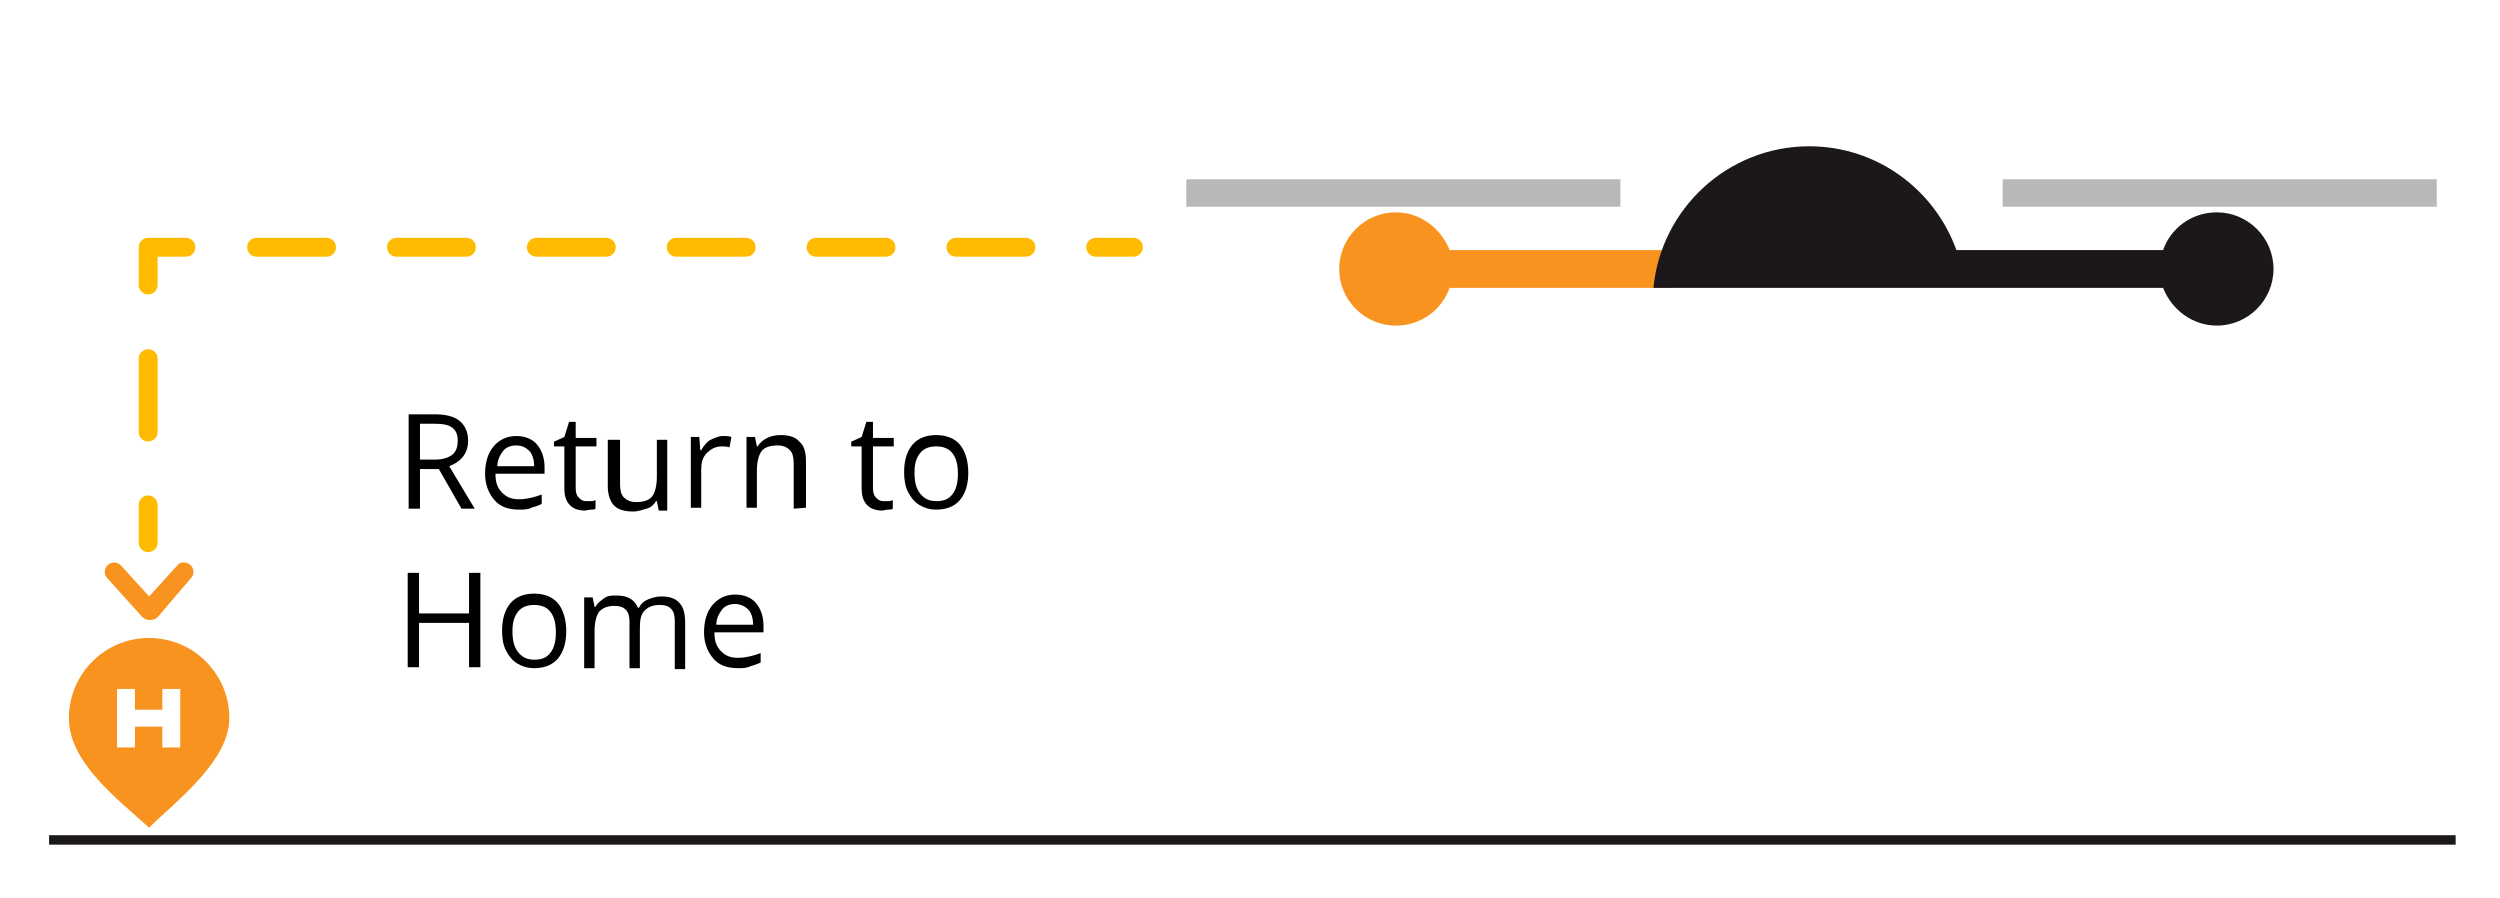
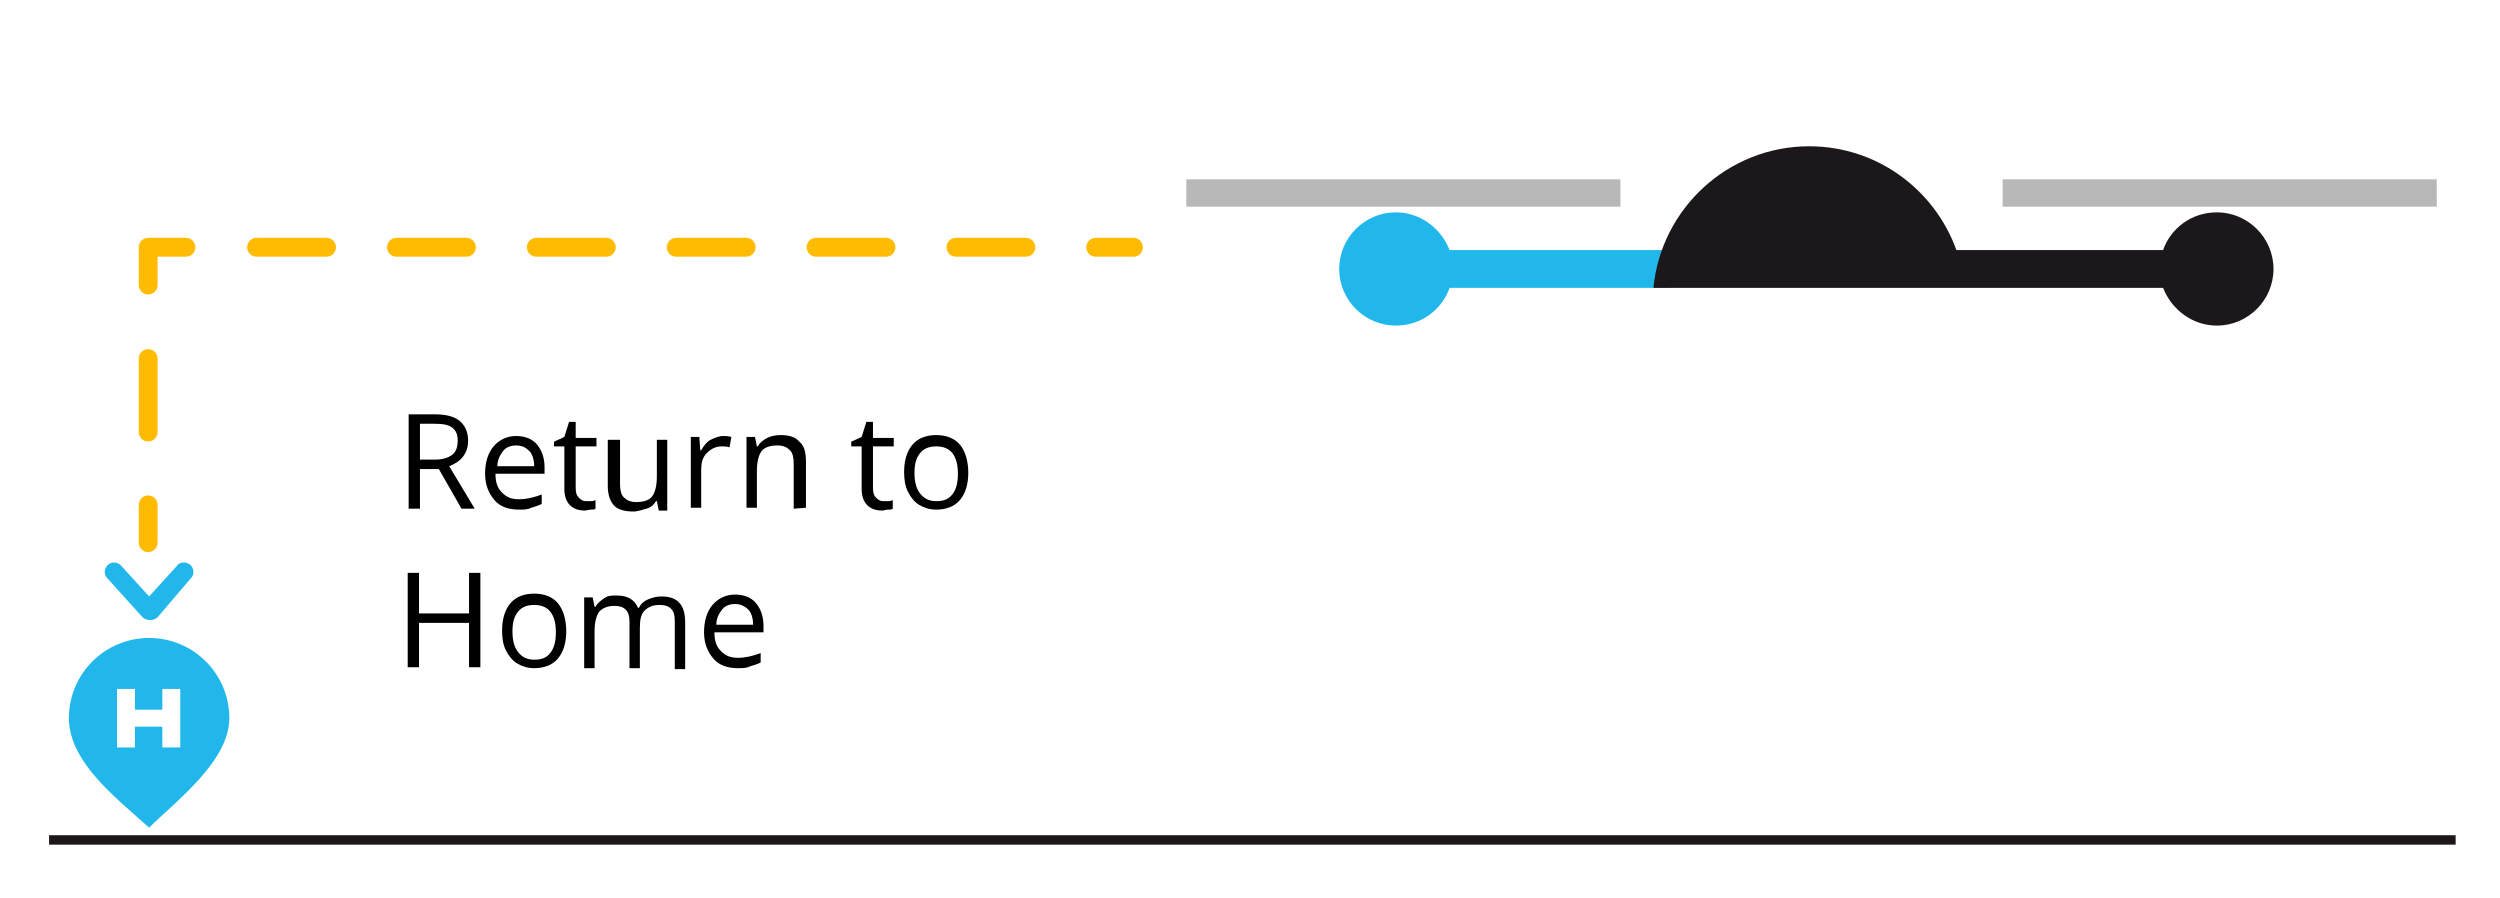
<svg xmlns="http://www.w3.org/2000/svg" version="1.1" id="Ebene_1" x="0px" y="0px" viewBox="0 0 264.9 95.1" style="enable-background:new 0 0 264.9 95.1;" xml:space="preserve">
  <style type="text/css">
- 	.st0{fill:#F7931E;}
+ 	.st0{fill:#22b7eb;}
	.st1{fill:#1B171B;}
	.st2{fill:#B8B8B9;}
	.st3{fill:none;}
	.st4{enable-background:new    ;}
	.st5{fill:none;stroke:#FFBB00;stroke-width:2;stroke-linecap:round;stroke-linejoin:round;}
	.st6{fill:none;stroke:#FFBB00;stroke-width:2;stroke-linecap:round;stroke-linejoin:round;stroke-dasharray:7.41,7.41;}
	.st7{fill:none;stroke:#FFBB00;stroke-width:2;stroke-linecap:round;stroke-linejoin:round;stroke-dasharray:7.778,7.778;}
	.st8{fill:none;stroke:#1B171B;stroke-miterlimit:10;}
</style>
  <g>
    <path class="st0" d="M20.2,61.3L20.2,61.3c0.2-0.2,0.3-0.4,0.3-0.7c0-0.6-0.5-1-1-1c-0.3,0-0.6,0.1-0.7,0.3l0,0l-3,3.3l-3-3.3l0,0   c-0.2-0.2-0.5-0.3-0.7-0.3c-0.6,0-1,0.5-1,1c0,0.3,0.1,0.5,0.3,0.7l0,0l3.7,4.1c0.2,0.2,0.5,0.3,0.8,0.3c0.3,0,0.6-0.1,0.8-0.3   L20.2,61.3z" />
    <g>
      <g>
        <path class="st0" d="M147.9,22.5c2.6,0,4.8,1.7,5.7,4H177v4h-23.4c-0.8,2.3-3,4-5.7,4c-3.3,0-6-2.7-6-6S144.6,22.5,147.9,22.5z" />
        <path class="st1" d="M191.7,15.5c7.2,0,13.3,4.6,15.6,11h21.9c0.8-2.3,3-4,5.7-4c3.3,0,6,2.7,6,6s-2.7,6-6,6     c-2.6,0-4.8-1.7-5.7-4h-21h-31.8h-1.2C176,22.1,183.1,15.5,191.7,15.5z" />
      </g>
      <rect x="212.2" y="19" class="st2" width="46" height="2.9" />
      <rect x="125.7" y="19" class="st2" width="46" height="2.9" />
    </g>
    <rect x="42" y="43.2" class="st3" width="86.5" height="32.1" />
    <g class="st4">
      <path d="M44.5,49.7v4.2h-1.2v-10H46c1.2,0,2.1,0.2,2.7,0.7s0.9,1.2,0.9,2.1c0,1.3-0.7,2.2-2,2.7l2.7,4.5h-1.4l-2.4-4.2L44.5,49.7    L44.5,49.7z M44.5,48.7h1.6c0.8,0,1.4-0.2,1.8-0.5s0.6-0.8,0.6-1.5s-0.2-1.1-0.6-1.4s-1-0.4-1.9-0.4h-1.5    C44.5,44.9,44.5,48.7,44.5,48.7z" />
      <path d="M55,54c-1.1,0-2-0.3-2.6-1s-1-1.6-1-2.8c0-1.2,0.3-2.2,0.9-2.9s1.4-1.1,2.4-1.1c0.9,0,1.7,0.3,2.2,0.9s0.8,1.4,0.8,2.4    v0.7h-5.2c0,0.9,0.2,1.5,0.7,2s1,0.7,1.8,0.7s1.6-0.2,2.4-0.5v1c-0.4,0.2-0.8,0.3-1.1,0.4C55.9,54,55.5,54,55,54z M54.7,47.2    c-0.6,0-1.1,0.2-1.4,0.6s-0.6,0.9-0.6,1.6h3.9c0-0.7-0.2-1.3-0.5-1.6C55.7,47.4,55.3,47.2,54.7,47.2z" />
      <path d="M62.1,53.1c0.2,0,0.4,0,0.6,0S63,53,63.1,53v0.9C63,54,62.8,54,62.6,54s-0.5,0.1-0.6,0.1c-1.4,0-2.2-0.8-2.2-2.3v-4.5    h-1.1v-0.5l1.1-0.5l0.5-1.6H61v1.7h2.2v0.9H61v4.4c0,0.5,0.1,0.8,0.3,1S61.7,53.1,62.1,53.1z" />
      <path d="M65.7,46.4v4.9c0,0.6,0.1,1.1,0.4,1.4s0.7,0.5,1.3,0.5c0.8,0,1.4-0.2,1.7-0.6c0.3-0.4,0.5-1.1,0.5-2.1v-3.9h1.1v7.5h-0.9    l-0.2-1h-0.1c-0.2,0.4-0.6,0.7-1,0.8s-0.9,0.3-1.4,0.3c-0.9,0-1.6-0.2-2-0.6s-0.7-1.1-0.7-2.1v-4.9h1.3    C65.7,46.6,65.7,46.4,65.7,46.4z" />
      <path d="M76.6,46.2c0.3,0,0.6,0,0.9,0.1l-0.2,1.1c-0.3-0.1-0.6-0.1-0.8-0.1c-0.6,0-1.1,0.2-1.6,0.7s-0.6,1.1-0.6,1.8v4h-1.1v-7.5    h0.9l0.1,1.4h0.1c0.3-0.5,0.6-0.9,1-1.1S76.2,46.2,76.6,46.2z" />
      <path d="M84.1,53.9v-4.8c0-0.6-0.1-1.1-0.4-1.4s-0.7-0.5-1.3-0.5c-0.8,0-1.4,0.2-1.7,0.6s-0.5,1.1-0.5,2.1v3.9h-1.1v-7.5H80l0.2,1    h0.1c0.2-0.4,0.6-0.7,1-0.9c0.4-0.2,0.9-0.3,1.4-0.3c0.9,0,1.6,0.2,2,0.7c0.5,0.4,0.7,1.1,0.7,2.1v4.9L84.1,53.9L84.1,53.9z" />
      <path d="M93.6,53.1c0.2,0,0.4,0,0.6,0s0.3-0.1,0.4-0.1v0.9C94.5,54,94.3,54,94.1,54s-0.5,0.1-0.6,0.1c-1.4,0-2.2-0.8-2.2-2.3v-4.5    h-1.1v-0.5l1.1-0.5l0.5-1.6h0.7v1.7h2.2v0.9h-2.2v4.4c0,0.5,0.1,0.8,0.3,1S93.2,53.1,93.6,53.1z" />
      <path d="M102.6,50.1c0,1.2-0.3,2.2-0.9,2.9c-0.6,0.7-1.5,1-2.5,1c-0.7,0-1.3-0.2-1.8-0.5s-0.9-0.8-1.2-1.4s-0.4-1.3-0.4-2.1    c0-1.2,0.3-2.2,0.9-2.9c0.6-0.7,1.5-1,2.5-1s1.9,0.3,2.5,1S102.6,48.9,102.6,50.1z M96.9,50.1c0,1,0.2,1.7,0.6,2.2    s0.9,0.8,1.7,0.8s1.3-0.2,1.7-0.7c0.4-0.5,0.6-1.2,0.6-2.2s-0.2-1.7-0.6-2.2s-1-0.7-1.7-0.7s-1.3,0.2-1.7,0.7S96.9,49.1,96.9,50.1    z" />
    </g>
    <g class="st4">
      <path d="M50.9,70.7h-1.2V66h-5.3v4.7h-1.2v-10h1.2V65h5.3v-4.3h1.2V70.7z" />
      <path d="M60,66.9c0,1.2-0.3,2.2-0.9,2.9c-0.6,0.7-1.5,1-2.5,1c-0.7,0-1.3-0.2-1.8-0.5s-0.9-0.8-1.2-1.4c-0.3-0.6-0.4-1.3-0.4-2.1    c0-1.2,0.3-2.2,0.9-2.9c0.6-0.7,1.5-1,2.5-1s1.9,0.3,2.5,1C59.7,64.6,60,65.7,60,66.9z M54.3,66.9c0,1,0.2,1.7,0.6,2.2    s0.9,0.8,1.7,0.8s1.3-0.2,1.7-0.7s0.6-1.2,0.6-2.2s-0.2-1.7-0.6-2.2s-1-0.7-1.7-0.7s-1.3,0.2-1.7,0.7S54.3,65.9,54.3,66.9z" />
      <path d="M71.5,70.7v-4.9c0-0.6-0.1-1-0.4-1.3s-0.7-0.4-1.2-0.4c-0.7,0-1.2,0.2-1.6,0.6c-0.4,0.4-0.5,1-0.5,1.9v4.2h-1.1v-4.9    c0-0.6-0.1-1-0.4-1.3s-0.7-0.4-1.2-0.4c-0.7,0-1.2,0.2-1.6,0.6c-0.3,0.4-0.5,1.1-0.5,2.1v3.9h-1.1v-7.5h0.9l0.2,1h0.1    c0.2-0.4,0.5-0.6,0.9-0.9c0.4-0.3,0.8-0.3,1.3-0.3c1.2,0,1.9,0.4,2.3,1.3h0.1c0.2-0.4,0.5-0.7,1-0.9s0.9-0.3,1.4-0.3    c0.8,0,1.5,0.2,1.9,0.7c0.4,0.4,0.6,1.1,0.6,2.1v4.9h-1.1V70.7L71.5,70.7z" />
      <path d="M78.2,70.8c-1.1,0-2-0.3-2.6-1s-1-1.6-1-2.8c0-1.2,0.3-2.2,0.9-2.9c0.6-0.7,1.4-1.1,2.4-1.1c0.9,0,1.7,0.3,2.2,0.9    c0.5,0.6,0.8,1.4,0.8,2.4V67h-5.2c0,0.9,0.2,1.5,0.7,2s1,0.7,1.8,0.7s1.6-0.2,2.4-0.5v1c-0.4,0.2-0.8,0.3-1.1,0.4    C79.1,70.8,78.7,70.8,78.2,70.8z M77.9,64c-0.6,0-1.1,0.2-1.4,0.6c-0.3,0.4-0.6,0.9-0.6,1.6h3.9c0-0.7-0.2-1.3-0.5-1.6    C78.9,64.2,78.4,64,77.9,64z" />
    </g>
    <g>
      <g>
        <line class="st5" x1="120.1" y1="26.2" x2="116.1" y2="26.2" />
        <line class="st6" x1="108.7" y1="26.2" x2="23.4" y2="26.2" />
        <polyline class="st5" points="19.7,26.2 15.7,26.2 15.7,30.2    " />
        <line class="st7" x1="15.7" y1="38" x2="15.7" y2="49.6" />
        <line class="st5" x1="15.7" y1="53.5" x2="15.7" y2="57.5" />
      </g>
    </g>
    <line class="st8" x1="5.2" y1="89" x2="260.2" y2="89" />
    <path class="st0" d="M15.8,67.6c-4.7,0-8.5,3.8-8.5,8.5s5.2,8.6,8.5,11.6c2.7-2.7,8.5-7,8.5-11.6C24.3,71.4,20.5,67.6,15.8,67.6z    M19.1,79.2h-1.9V77h-2.9v2.2h-1.9V73h1.9v2.2h2.9V73h1.9V79.2z" />
  </g>
</svg>
